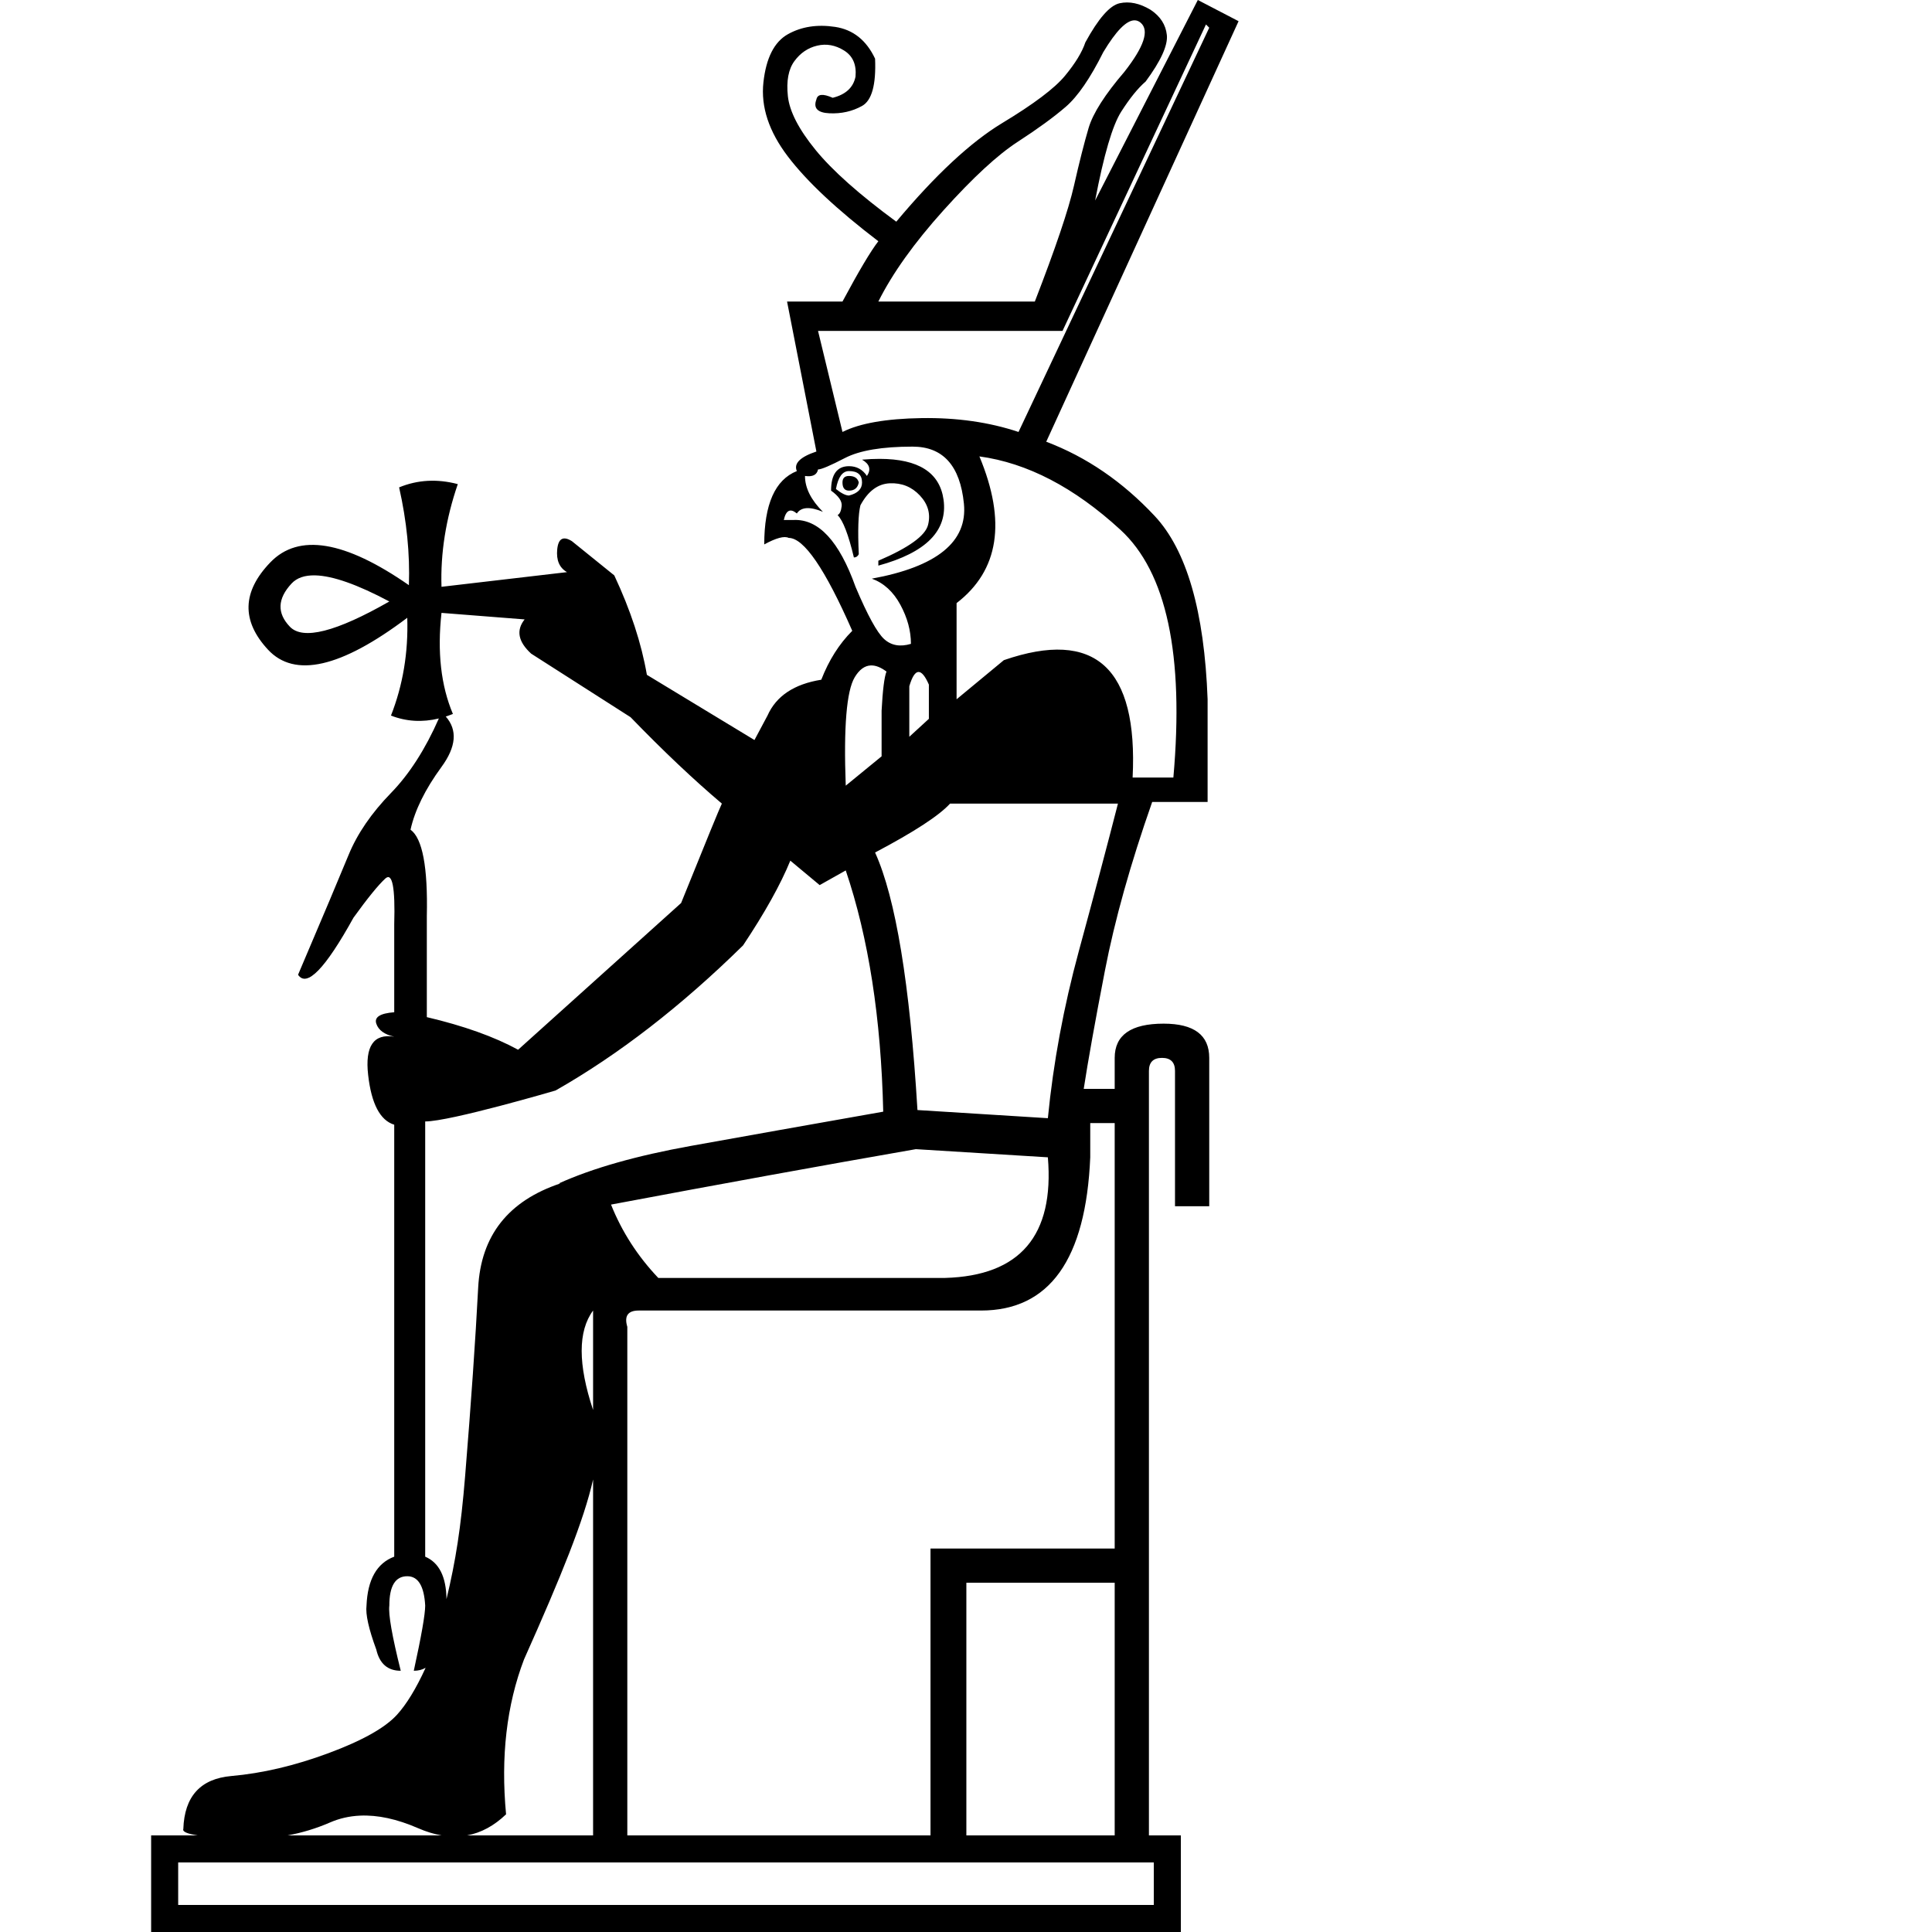
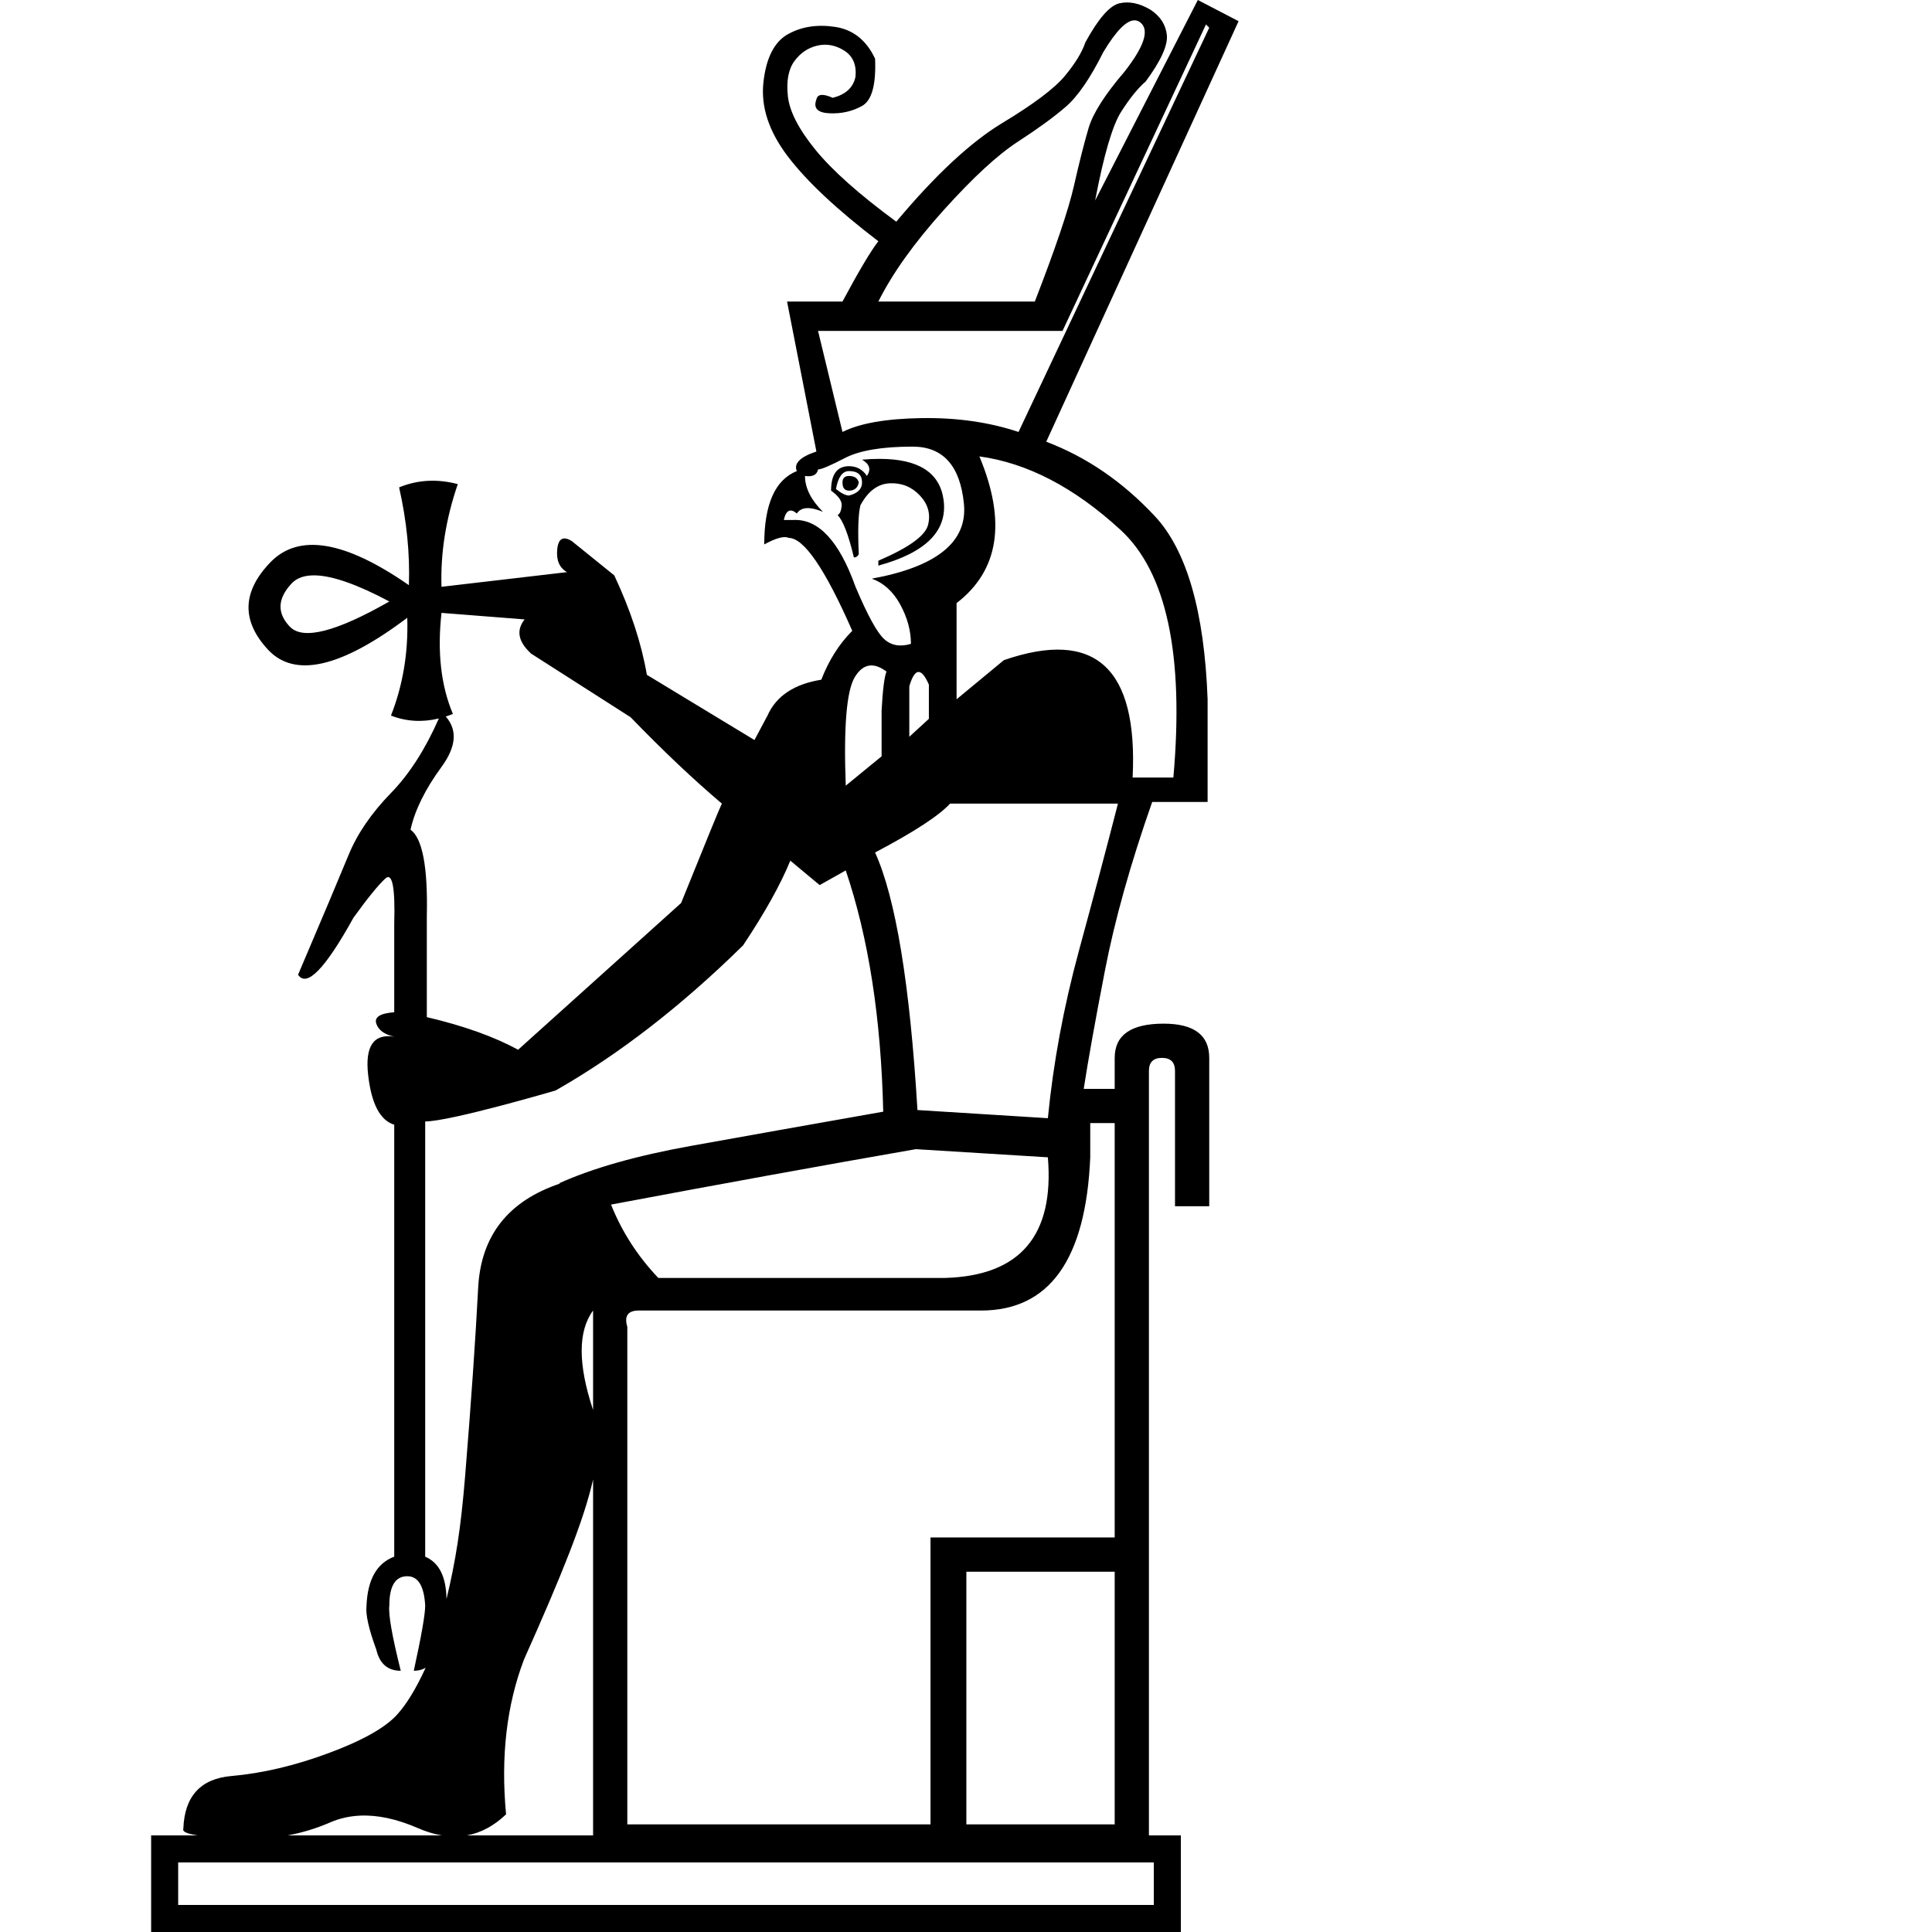
<svg xmlns="http://www.w3.org/2000/svg" width="1000" height="1000" version="1.1" id="svg1">
  <defs id="defs1" />
-   <path id="path1" style="fill:#000000;stroke:none;stroke-width:51.045" d="M 619.992 0 L 566.84 103.775 C 571.34 80.152 575.838 64.824 580.338 57.793 C 584.838 50.762 589.057 45.56 592.994 42.186 C 600.869 31.499 604.523 23.482 603.961 18.139 C 603.398 12.795 600.588 8.437 595.525 5.062 C 589.901 1.688 584.556 0.563 579.494 1.688 C 574.432 2.812 568.527 9.561 561.777 21.936 C 560.09 26.998 556.574 32.764 551.23 39.232 C 545.887 45.701 535.059 53.856 518.748 63.699 C 502.437 73.542 484.157 90.556 463.908 114.742 C 444.784 100.681 430.865 88.306 422.146 77.619 C 413.428 66.932 408.646 57.652 407.803 49.777 C 406.959 41.903 408.084 35.857 411.178 31.639 C 414.271 27.42 418.209 24.748 422.99 23.623 C 427.771 22.498 432.41 23.342 436.91 26.154 C 441.41 28.967 443.379 33.467 442.816 39.654 C 441.692 45.279 437.753 48.934 431.004 50.621 C 425.942 48.371 423.131 48.653 422.568 51.465 C 420.881 55.965 423.129 58.355 429.316 58.637 C 435.503 58.918 441.129 57.652 446.191 54.84 C 451.254 52.028 453.504 43.872 452.941 30.373 C 448.442 20.811 441.55 15.328 432.27 13.922 C 422.989 12.516 414.834 13.78 407.803 17.717 C 400.772 21.654 396.553 29.952 395.146 42.607 C 393.74 55.263 397.96 68.057 407.803 80.994 C 417.646 93.931 433.253 108.556 454.627 124.867 C 450.69 129.929 444.503 140.335 436.066 156.084 L 407.381 156.084 L 422.568 233.703 C 414.131 236.516 410.756 239.891 412.443 243.828 C 401.194 248.328 395.568 260.984 395.568 281.795 C 401.755 278.42 405.975 277.295 408.225 278.42 C 416.099 278.42 427.067 294.449 441.129 326.51 C 434.379 333.259 429.035 341.696 425.098 351.82 C 411.036 354.07 401.756 360.258 397.256 370.383 L 390.508 383.037 L 334.824 349.289 C 332.012 332.978 326.386 315.823 317.949 297.824 L 296.014 280.107 C 291.514 277.295 288.982 278.7 288.42 284.324 C 287.857 289.949 289.545 293.887 293.482 296.137 L 228.518 303.73 C 227.955 286.294 230.768 268.577 236.955 250.578 C 226.268 247.766 216.144 248.328 206.582 252.266 C 210.519 269.702 212.207 286.575 211.645 302.887 C 178.459 279.826 154.554 275.888 139.93 291.074 C 125.306 306.261 124.884 321.308 138.664 336.213 C 152.444 351.118 176.491 345.633 210.801 319.76 C 211.363 337.759 208.55 354.634 202.363 370.383 C 210.281 373.462 218.542 373.962 227.148 371.881 C 220.125 387.835 211.863 400.693 202.363 410.457 C 192.239 420.863 184.927 431.55 180.428 442.518 C 175.928 453.486 167.21 474.156 154.273 504.529 C 158.773 511.279 168.335 501.436 182.959 475 C 190.271 464.876 195.754 458.127 199.41 454.752 C 203.066 451.377 204.613 459.251 204.051 478.375 L 204.051 523.934 C 196.739 524.496 193.645 526.465 194.77 529.84 C 195.894 533.215 198.989 535.465 204.051 536.59 C 193.364 534.902 188.863 541.511 190.551 556.416 C 192.238 571.321 196.739 579.899 204.051 582.148 L 204.051 805.729 C 195.051 809.103 190.27 817.54 189.707 831.039 C 189.145 835.539 190.832 843.132 194.77 853.818 C 196.457 861.13 200.676 864.787 207.426 864.787 C 202.926 846.788 200.957 835.539 201.52 831.039 C 201.52 820.915 204.614 815.854 210.801 815.854 C 216.425 815.854 219.518 820.915 220.08 831.039 C 220.08 835.539 218.113 846.788 214.176 864.787 C 216.493 864.787 218.534 864.274 220.299 863.248 C 215.338 874.084 210.375 882.209 205.414 887.621 C 199.227 894.371 187.417 900.981 169.98 907.449 C 152.544 913.917 135.809 917.854 119.779 919.26 C 103.749 920.666 95.453 929.806 94.891 946.68 C 94.34 948.056 96.819 949.163 102.328 950 L 78.227 950 L 78.227 1000 L 611.201 1000 L 611.201 950 L 594.682 950 L 594.682 554.307 C 594.682 549.807 596.932 547.559 601.432 547.559 C 605.931 547.559 608.18 549.807 608.18 554.307 L 608.18 624.334 L 625.898 624.334 L 625.898 547.559 C 625.898 535.747 618.024 529.84 602.275 529.84 C 585.401 529.84 576.963 535.747 576.963 547.559 L 576.963 563.588 L 560.934 563.588 C 563.183 548.964 566.84 528.574 571.902 502.42 C 576.965 476.265 585.12 447.158 596.369 415.098 L 625.055 415.098 L 625.055 361.945 C 623.367 316.386 614.227 284.747 597.635 267.029 C 581.042 249.312 562.34 236.515 541.529 228.641 L 641.084 10.969 L 619.992 0 z M 587.227 10.52 C 588.399 10.52 589.479 10.951 590.463 11.812 C 594.963 15.75 592.15 24.186 582.025 37.123 C 571.901 48.935 565.715 58.637 563.465 66.23 C 561.215 73.824 558.683 83.807 555.871 96.182 C 553.059 108.556 546.31 128.523 535.623 156.084 L 454.627 156.084 C 461.939 141.46 473.189 125.71 488.375 108.836 C 503.562 91.962 516.358 80.152 526.764 73.402 C 537.169 66.653 545.465 60.605 551.652 55.262 C 557.839 49.918 564.309 40.497 571.059 26.998 C 577.65 16.012 583.038 10.52 587.227 10.52 z M 624.211 12.656 L 625.898 14.344 L 527.186 223.578 C 511.999 218.516 495.266 216.127 476.986 216.408 C 458.706 216.689 445.066 219.078 436.066 223.578 L 423.412 171.27 L 549.965 171.27 L 624.211 12.656 z M 472.346 231.172 C 488.095 231.172 496.953 241.015 498.922 260.701 C 500.89 280.387 485.002 293.325 451.254 299.512 C 457.441 301.762 462.362 306.26 466.018 313.01 C 469.674 319.759 471.502 326.51 471.502 333.26 C 465.877 334.947 461.236 334.103 457.58 330.729 C 453.924 327.354 449.003 318.355 442.816 303.73 C 434.379 280.107 423.693 268.576 410.756 269.139 L 405.693 269.139 C 406.818 264.077 409.069 262.951 412.443 265.764 C 414.693 262.389 419.192 262.108 425.941 264.92 C 419.754 258.733 416.662 252.546 416.662 246.359 C 420.599 246.922 422.85 245.797 423.412 242.984 C 425.1 242.984 429.739 241.015 437.332 237.078 C 444.925 233.141 456.597 231.172 472.346 231.172 z M 506.938 236.234 C 531.686 239.609 556.011 252.265 579.916 274.201 C 603.821 296.137 612.961 338.883 607.336 402.441 L 586.244 402.441 C 589.056 345.633 566.839 325.384 519.592 341.695 L 495.125 361.945 L 495.125 312.166 C 517.061 295.292 520.999 269.982 506.938 236.234 z M 455.34 237.506 C 452.475 237.501 449.426 237.641 446.191 237.922 C 450.129 240.172 450.973 242.985 448.723 246.359 C 446.473 242.985 443.379 241.297 439.441 241.297 C 433.254 241.297 430.16 245.514 430.16 253.951 C 434.097 256.763 435.926 259.436 435.645 261.967 C 435.363 264.498 434.66 266.045 433.535 266.607 C 436.347 269.42 439.16 276.731 441.973 288.543 C 443.098 288.543 443.941 287.98 444.504 286.855 C 443.941 274.481 444.223 266.045 445.348 261.545 C 449.285 254.233 454.346 250.437 460.533 250.156 C 466.72 249.875 471.924 251.983 476.143 256.482 C 480.361 260.982 481.767 266.045 480.361 271.67 C 478.955 277.295 470.376 283.481 454.627 290.23 L 454.627 292.762 C 479.375 286.012 490.625 274.622 488.375 258.592 C 486.406 244.565 475.395 237.537 455.34 237.506 z M 439.441 243.828 C 443.941 243.828 446.191 245.797 446.191 249.734 C 446.191 253.109 443.941 255.357 439.441 256.482 C 437.754 256.482 435.504 255.357 432.691 253.107 C 433.816 246.92 436.067 243.828 439.441 243.828 z M 439.441 246.359 C 437.192 246.359 436.066 247.485 436.066 249.734 C 436.066 252.547 437.192 253.951 439.441 253.951 C 442.254 253.951 443.941 252.547 444.504 249.734 C 443.941 247.485 442.254 246.359 439.441 246.359 z M 163.158 297.811 C 172.21 298.03 184.997 302.536 201.52 311.324 C 173.959 327.073 156.804 331.431 150.055 324.4 C 143.305 317.37 143.586 309.917 150.898 302.043 C 153.64 299.09 157.727 297.679 163.158 297.811 z M 228.518 317.229 L 271.547 320.604 C 267.047 326.228 268.172 332.135 274.922 338.322 C 282.796 343.384 299.951 354.351 326.387 371.225 C 343.261 388.661 359.009 403.567 373.633 415.941 C 372.508 418.191 365.478 435.346 352.541 467.406 L 268.172 543.34 C 255.798 536.59 240.048 530.965 220.924 526.465 L 220.924 474.156 C 221.486 448.845 218.675 433.941 212.488 429.441 C 214.738 419.317 220.081 408.489 228.518 396.959 C 236.139 386.542 236.876 377.847 230.727 370.873 C 231.952 370.48 233.185 370.035 234.424 369.539 C 228.237 354.915 226.268 337.477 228.518 317.229 z M 450.715 344.43 C 453.183 344.33 455.893 345.387 458.846 347.602 C 457.721 350.414 456.877 357.165 456.314 367.852 L 456.314 391.475 L 437.754 406.66 C 436.629 376.287 438.176 357.586 442.395 350.555 C 444.767 346.6 447.541 344.558 450.715 344.43 z M 475.457 347.807 C 477.1 347.811 478.876 349.992 480.783 354.352 L 480.783 372.068 L 470.658 381.35 L 470.658 355.195 C 472.108 350.265 473.708 347.802 475.457 347.807 z M 491.75 415.941 L 578.65 415.941 C 573.026 437.877 566.277 463.328 558.402 492.295 C 550.528 521.262 545.185 550.09 542.373 578.775 L 474.877 574.557 C 470.94 509.311 463.628 464.875 452.941 441.252 C 473.19 430.565 486.125 422.129 491.75 415.941 z M 409.068 445.471 L 424.256 458.127 L 437.754 450.533 C 449.566 485.406 456.033 527.029 457.158 575.4 C 418.911 582.15 385.727 588.055 357.604 593.117 C 329.48 598.179 306.7 604.647 289.264 612.521 L 290.107 612.521 C 263.109 621.521 248.906 639.521 247.5 666.52 C 246.094 693.518 243.846 725.999 240.752 763.965 C 238.566 790.789 235.869 807.883 231.102 827.707 C 230.96 816.143 227.285 808.816 220.08 805.729 L 220.08 580.463 C 233.002 580.463 287.454 564.468 287.576 564.432 C 320.199 545.87 352.541 520.842 384.602 489.344 C 395.851 472.47 404.006 457.845 409.068 445.471 z M 564.309 581.305 L 576.963 581.305 L 576.963 801.51 L 481.627 801.51 L 481.627 950 L 324.699 950 L 324.699 686.768 C 323.012 681.143 324.981 678.33 330.605 678.33 L 507.781 678.33 C 543.216 678.33 562.059 651.895 564.309 599.023 L 564.309 581.305 z M 474.033 594.805 L 542.373 599.023 C 545.748 639.521 528.029 660.332 489.219 661.457 L 340.729 661.457 C 330.042 650.208 321.886 637.552 316.262 623.49 C 373.07 612.803 425.661 603.242 474.033 594.805 z M 306.98 678.33 L 306.98 729.795 C 299.106 706.171 299.106 689.017 306.98 678.33 z M 306.98 765.779 L 306.98 950 L 241.781 950 C 249.019 948.657 255.738 945.019 261.941 939.086 C 259.129 909.275 262.223 882.559 271.223 858.936 C 290.607 815.568 302.232 786.863 306.98 765.779 z M 500.188 819.227 L 576.963 819.227 L 576.963 950 L 500.188 950 L 500.188 819.227 z M 186.326 939.766 C 195.466 939.348 205.485 941.512 216.383 946.258 C 220.568 948.08 224.625 949.328 228.551 950 L 148.895 950 C 156.455 948.605 163.766 946.374 170.824 943.305 C 175.675 941.195 180.842 940.016 186.326 939.766 z M 92.227 964 L 597.201 964 L 597.201 986 L 92.227 986 L 92.227 964 z " />
+   <path id="path1" style="fill:#000000;stroke:none;stroke-width:51.045" d="M 619.992 0 L 566.84 103.775 C 571.34 80.152 575.838 64.824 580.338 57.793 C 584.838 50.762 589.057 45.56 592.994 42.186 C 600.869 31.499 604.523 23.482 603.961 18.139 C 603.398 12.795 600.588 8.437 595.525 5.062 C 589.901 1.688 584.556 0.563 579.494 1.688 C 574.432 2.812 568.527 9.561 561.777 21.936 C 560.09 26.998 556.574 32.764 551.23 39.232 C 545.887 45.701 535.059 53.856 518.748 63.699 C 502.437 73.542 484.157 90.556 463.908 114.742 C 444.784 100.681 430.865 88.306 422.146 77.619 C 413.428 66.932 408.646 57.652 407.803 49.777 C 406.959 41.903 408.084 35.857 411.178 31.639 C 414.271 27.42 418.209 24.748 422.99 23.623 C 427.771 22.498 432.41 23.342 436.91 26.154 C 441.41 28.967 443.379 33.467 442.816 39.654 C 441.692 45.279 437.753 48.934 431.004 50.621 C 425.942 48.371 423.131 48.653 422.568 51.465 C 420.881 55.965 423.129 58.355 429.316 58.637 C 435.503 58.918 441.129 57.652 446.191 54.84 C 451.254 52.028 453.504 43.872 452.941 30.373 C 448.442 20.811 441.55 15.328 432.27 13.922 C 422.989 12.516 414.834 13.78 407.803 17.717 C 400.772 21.654 396.553 29.952 395.146 42.607 C 393.74 55.263 397.96 68.057 407.803 80.994 C 417.646 93.931 433.253 108.556 454.627 124.867 C 450.69 129.929 444.503 140.335 436.066 156.084 L 407.381 156.084 L 422.568 233.703 C 414.131 236.516 410.756 239.891 412.443 243.828 C 401.194 248.328 395.568 260.984 395.568 281.795 C 401.755 278.42 405.975 277.295 408.225 278.42 C 416.099 278.42 427.067 294.449 441.129 326.51 C 434.379 333.259 429.035 341.696 425.098 351.82 C 411.036 354.07 401.756 360.258 397.256 370.383 L 390.508 383.037 L 334.824 349.289 C 332.012 332.978 326.386 315.823 317.949 297.824 L 296.014 280.107 C 291.514 277.295 288.982 278.7 288.42 284.324 C 287.857 289.949 289.545 293.887 293.482 296.137 L 228.518 303.73 C 227.955 286.294 230.768 268.577 236.955 250.578 C 226.268 247.766 216.144 248.328 206.582 252.266 C 210.519 269.702 212.207 286.575 211.645 302.887 C 178.459 279.826 154.554 275.888 139.93 291.074 C 125.306 306.261 124.884 321.308 138.664 336.213 C 152.444 351.118 176.491 345.633 210.801 319.76 C 211.363 337.759 208.55 354.634 202.363 370.383 C 210.281 373.462 218.544 373.96 227.15 371.879 C 220.126 387.834 211.864 400.693 202.363 410.457 C 192.239 420.863 184.927 431.55 180.428 442.518 C 175.928 453.486 167.21 474.156 154.273 504.529 C 158.773 511.279 168.335 501.436 182.959 475 C 190.271 464.876 195.754 458.127 199.41 454.752 C 203.066 451.377 204.613 459.251 204.051 478.375 L 204.051 523.934 C 196.739 524.496 193.645 526.465 194.77 529.84 C 195.894 533.215 198.989 535.465 204.051 536.59 C 193.364 534.902 188.863 541.511 190.551 556.416 C 192.238 571.321 196.739 579.899 204.051 582.148 L 204.051 805.729 C 195.051 809.103 190.27 817.54 189.707 831.039 C 189.145 835.539 190.832 843.132 194.77 853.818 C 196.457 861.13 200.676 864.787 207.426 864.787 C 202.926 846.788 200.957 835.539 201.52 831.039 C 201.52 820.915 204.614 815.854 210.801 815.854 C 216.425 815.854 219.518 820.915 220.08 831.039 C 220.08 835.539 218.113 846.788 214.176 864.787 C 216.493 864.787 218.534 864.274 220.299 863.248 C 215.338 874.085 210.375 882.209 205.414 887.621 C 199.227 894.371 187.417 900.981 169.98 907.449 C 152.544 913.917 135.809 917.854 119.779 919.26 C 103.749 920.666 95.453 929.806 94.891 946.68 C 94.34 948.056 96.818 949.163 102.326 950 L 78.227 950 L 78.227 1000 L 611.201 1000 L 611.201 950 L 594.682 950 L 594.682 554.307 C 594.682 549.807 596.932 547.559 601.432 547.559 C 605.931 547.559 608.18 549.807 608.18 554.307 L 608.18 624.334 L 625.898 624.334 L 625.898 547.559 C 625.898 535.747 618.024 529.84 602.275 529.84 C 585.401 529.84 576.963 535.747 576.963 547.559 L 576.963 563.588 L 560.934 563.588 C 563.183 548.964 566.84 528.574 571.902 502.42 C 576.965 476.265 585.12 447.158 596.369 415.098 L 625.055 415.098 L 625.055 361.945 C 623.367 316.386 614.227 284.747 597.635 267.029 C 581.042 249.312 562.34 236.515 541.529 228.641 L 641.084 10.969 L 619.992 0 z M 587.227 10.52 C 588.399 10.52 589.479 10.951 590.463 11.812 C 594.963 15.75 592.15 24.186 582.025 37.123 C 571.901 48.935 565.715 58.637 563.465 66.23 C 561.215 73.824 558.683 83.807 555.871 96.182 C 553.059 108.556 546.31 128.523 535.623 156.084 L 454.627 156.084 C 461.939 141.46 473.189 125.71 488.375 108.836 C 503.562 91.962 516.358 80.152 526.764 73.402 C 537.169 66.653 545.465 60.605 551.652 55.262 C 557.839 49.918 564.309 40.497 571.059 26.998 C 577.65 16.012 583.038 10.52 587.227 10.52 z M 624.211 12.656 L 625.898 14.344 L 527.186 223.578 C 511.999 218.516 495.266 216.127 476.986 216.408 C 458.706 216.689 445.066 219.078 436.066 223.578 L 423.412 171.27 L 549.965 171.27 L 624.211 12.656 z M 472.346 231.172 C 488.095 231.172 496.953 241.015 498.922 260.701 C 500.89 280.387 485.002 293.325 451.254 299.512 C 457.441 301.762 462.362 306.26 466.018 313.01 C 469.674 319.759 471.502 326.51 471.502 333.26 C 465.877 334.947 461.236 334.103 457.58 330.729 C 453.924 327.354 449.003 318.355 442.816 303.73 C 434.379 280.107 423.693 268.576 410.756 269.139 L 405.693 269.139 C 406.818 264.077 409.069 262.951 412.443 265.764 C 414.693 262.389 419.192 262.108 425.941 264.92 C 419.754 258.733 416.662 252.546 416.662 246.359 C 420.599 246.922 422.85 245.797 423.412 242.984 C 425.1 242.984 429.739 241.015 437.332 237.078 C 444.925 233.141 456.597 231.172 472.346 231.172 z M 506.938 236.234 C 531.686 239.609 556.011 252.265 579.916 274.201 C 603.821 296.137 612.961 338.883 607.336 402.441 L 586.244 402.441 C 589.056 345.633 566.839 325.384 519.592 341.695 L 495.125 361.945 L 495.125 312.166 C 517.061 295.292 520.999 269.982 506.938 236.234 z M 455.34 237.506 C 452.475 237.501 449.426 237.641 446.191 237.922 C 450.129 240.172 450.973 242.985 448.723 246.359 C 446.473 242.985 443.379 241.297 439.441 241.297 C 433.254 241.297 430.16 245.514 430.16 253.951 C 434.097 256.763 435.926 259.436 435.645 261.967 C 435.363 264.498 434.66 266.045 433.535 266.607 C 436.347 269.42 439.16 276.731 441.973 288.543 C 443.098 288.543 443.941 287.98 444.504 286.855 C 443.941 274.481 444.223 266.045 445.348 261.545 C 449.285 254.233 454.346 250.437 460.533 250.156 C 466.72 249.875 471.924 251.983 476.143 256.482 C 480.361 260.982 481.767 266.045 480.361 271.67 C 478.955 277.295 470.376 283.481 454.627 290.23 L 454.627 292.762 C 479.375 286.012 490.625 274.622 488.375 258.592 C 486.406 244.565 475.395 237.537 455.34 237.506 z M 439.441 243.828 C 443.941 243.828 446.191 245.797 446.191 249.734 C 446.191 253.109 443.941 255.357 439.441 256.482 C 437.754 256.482 435.504 255.357 432.691 253.107 C 433.816 246.92 436.067 243.828 439.441 243.828 z M 439.441 246.359 C 437.192 246.359 436.066 247.485 436.066 249.734 C 436.066 252.547 437.192 253.951 439.441 253.951 C 442.254 253.951 443.941 252.547 444.504 249.734 C 443.941 247.485 442.254 246.359 439.441 246.359 z M 163.158 297.811 C 172.21 298.03 184.997 302.536 201.52 311.324 C 173.959 327.073 156.804 331.431 150.055 324.4 C 143.305 317.37 143.586 309.917 150.898 302.043 C 153.64 299.09 157.727 297.679 163.158 297.811 z M 228.518 317.229 L 271.547 320.604 C 267.047 326.228 268.172 332.135 274.922 338.322 C 282.796 343.384 299.951 354.351 326.387 371.225 C 343.261 388.661 359.009 403.567 373.633 415.941 C 372.508 418.191 365.478 435.346 352.541 467.406 L 268.172 543.34 C 255.798 536.59 240.048 530.965 220.924 526.465 L 220.924 474.156 C 221.486 448.845 218.675 433.941 212.488 429.441 C 214.738 419.317 220.081 408.489 228.518 396.959 C 236.14 386.542 236.877 377.845 230.727 370.871 C 231.952 370.478 233.184 370.035 234.424 369.539 C 228.237 354.915 226.268 337.477 228.518 317.229 z M 450.715 344.43 C 453.183 344.33 455.893 345.387 458.846 347.602 C 457.721 350.414 456.877 357.165 456.314 367.852 L 456.314 391.475 L 437.754 406.66 C 436.629 376.287 438.176 357.586 442.395 350.555 C 444.767 346.6 447.541 344.558 450.715 344.43 z M 475.457 347.807 C 477.1 347.811 478.876 349.992 480.783 354.352 L 480.783 372.068 L 470.658 381.35 L 470.658 355.195 C 472.108 350.265 473.708 347.802 475.457 347.807 z M 491.75 415.941 L 578.65 415.941 C 573.026 437.877 566.277 463.328 558.402 492.295 C 550.528 521.262 545.185 550.09 542.373 578.775 L 474.877 574.557 C 470.94 509.311 463.628 464.875 452.941 441.252 C 473.19 430.565 486.125 422.129 491.75 415.941 z M 409.068 445.471 L 424.256 458.127 L 437.754 450.533 C 449.566 485.406 456.033 527.029 457.158 575.4 C 418.911 582.15 385.727 588.055 357.604 593.117 C 329.48 598.179 306.7 604.647 289.264 612.521 L 290.107 612.521 C 263.109 621.521 248.906 639.521 247.5 666.52 C 246.094 693.518 243.846 725.999 240.752 763.965 C 238.566 790.788 235.869 807.882 231.102 827.705 C 230.96 816.142 227.285 808.816 220.08 805.729 L 220.08 580.463 C 233.017 580.463 287.576 564.432 287.576 564.432 C 320.199 545.87 352.541 520.842 384.602 489.344 C 395.851 472.47 404.006 457.845 409.068 445.471 z M 564.309 581.305 L 576.963 581.305 L 576.963 795.793 L 481.627 795.793 L 481.627 944.283 L 324.699 944.283 L 324.699 686.768 C 323.012 681.143 324.981 678.33 330.605 678.33 L 507.781 678.33 C 543.216 678.33 562.059 651.895 564.309 599.023 L 564.309 581.305 z M 474.033 594.805 L 542.373 599.023 C 545.748 639.521 528.029 660.332 489.219 661.457 L 340.729 661.457 C 330.042 650.208 321.886 637.552 316.262 623.49 C 373.07 612.803 425.661 603.242 474.033 594.805 z M 306.98 678.33 L 306.98 729.795 C 299.106 706.171 299.106 689.017 306.98 678.33 z M 306.98 765.779 L 306.98 950 L 241.65 950 C 248.936 948.676 255.702 945.054 261.941 939.086 C 259.129 909.275 262.223 882.559 271.223 858.936 C 290.607 815.568 302.232 786.863 306.98 765.779 z M 500.188 813.51 L 576.963 813.51 L 576.963 944.283 L 500.188 944.283 L 500.188 813.51 z M 186.326 939.766 C 195.466 939.348 205.485 941.512 216.383 946.258 C 220.618 948.102 224.716 949.334 228.686 950 L 148.896 950 C 156.457 948.606 163.766 946.373 170.824 943.305 C 175.675 941.195 180.842 940.016 186.326 939.766 z M 92.227 964 L 597.201 964 L 597.201 986 L 92.227 986 L 92.227 964 z " />
</svg>
